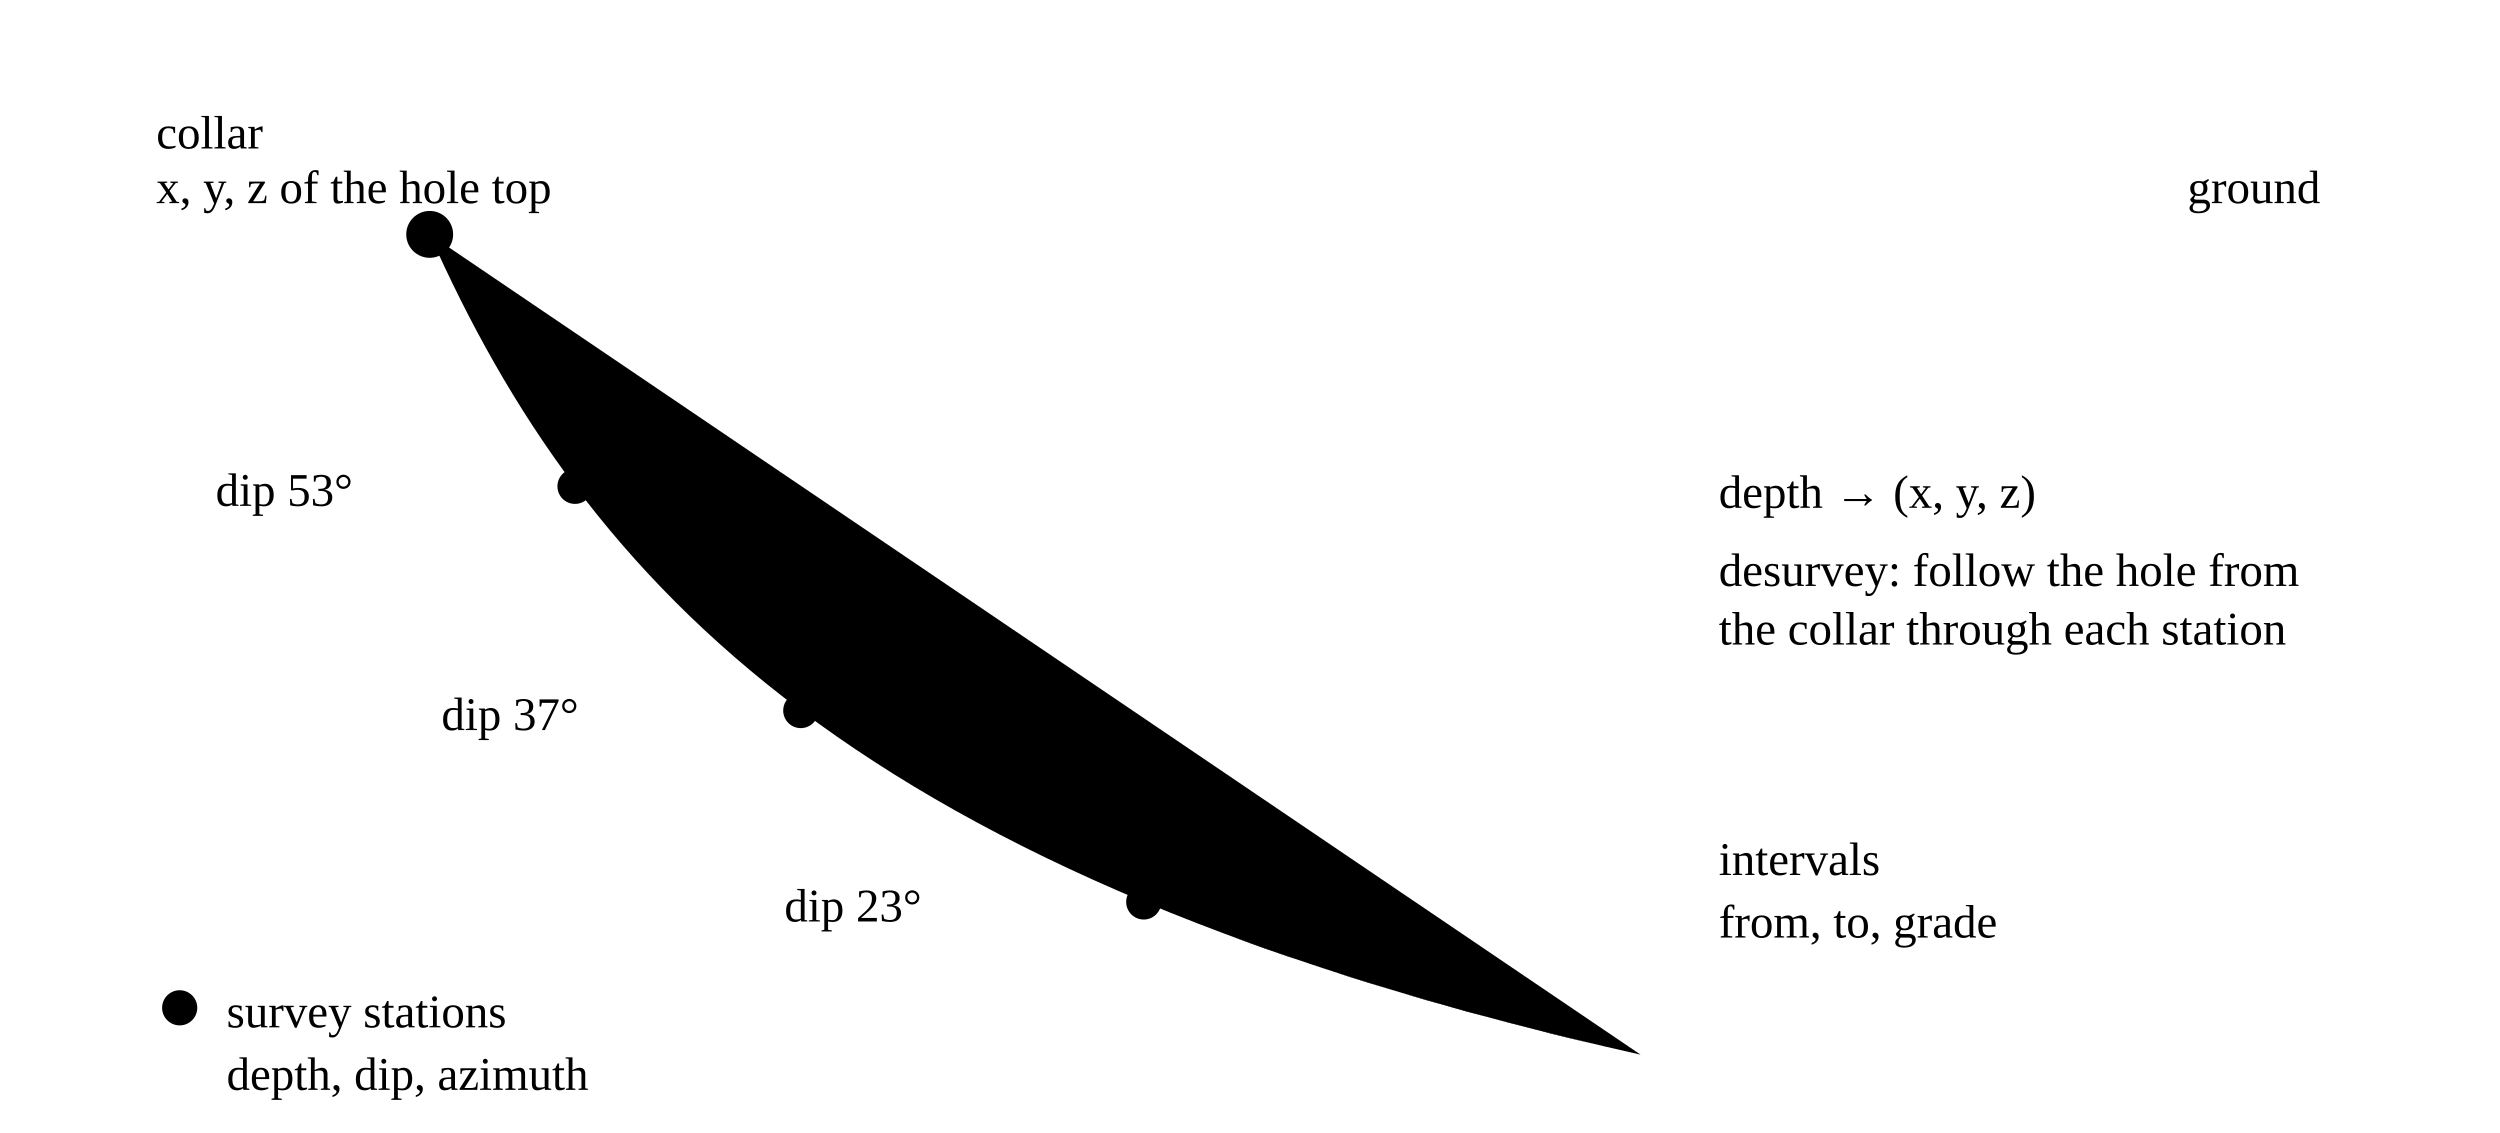
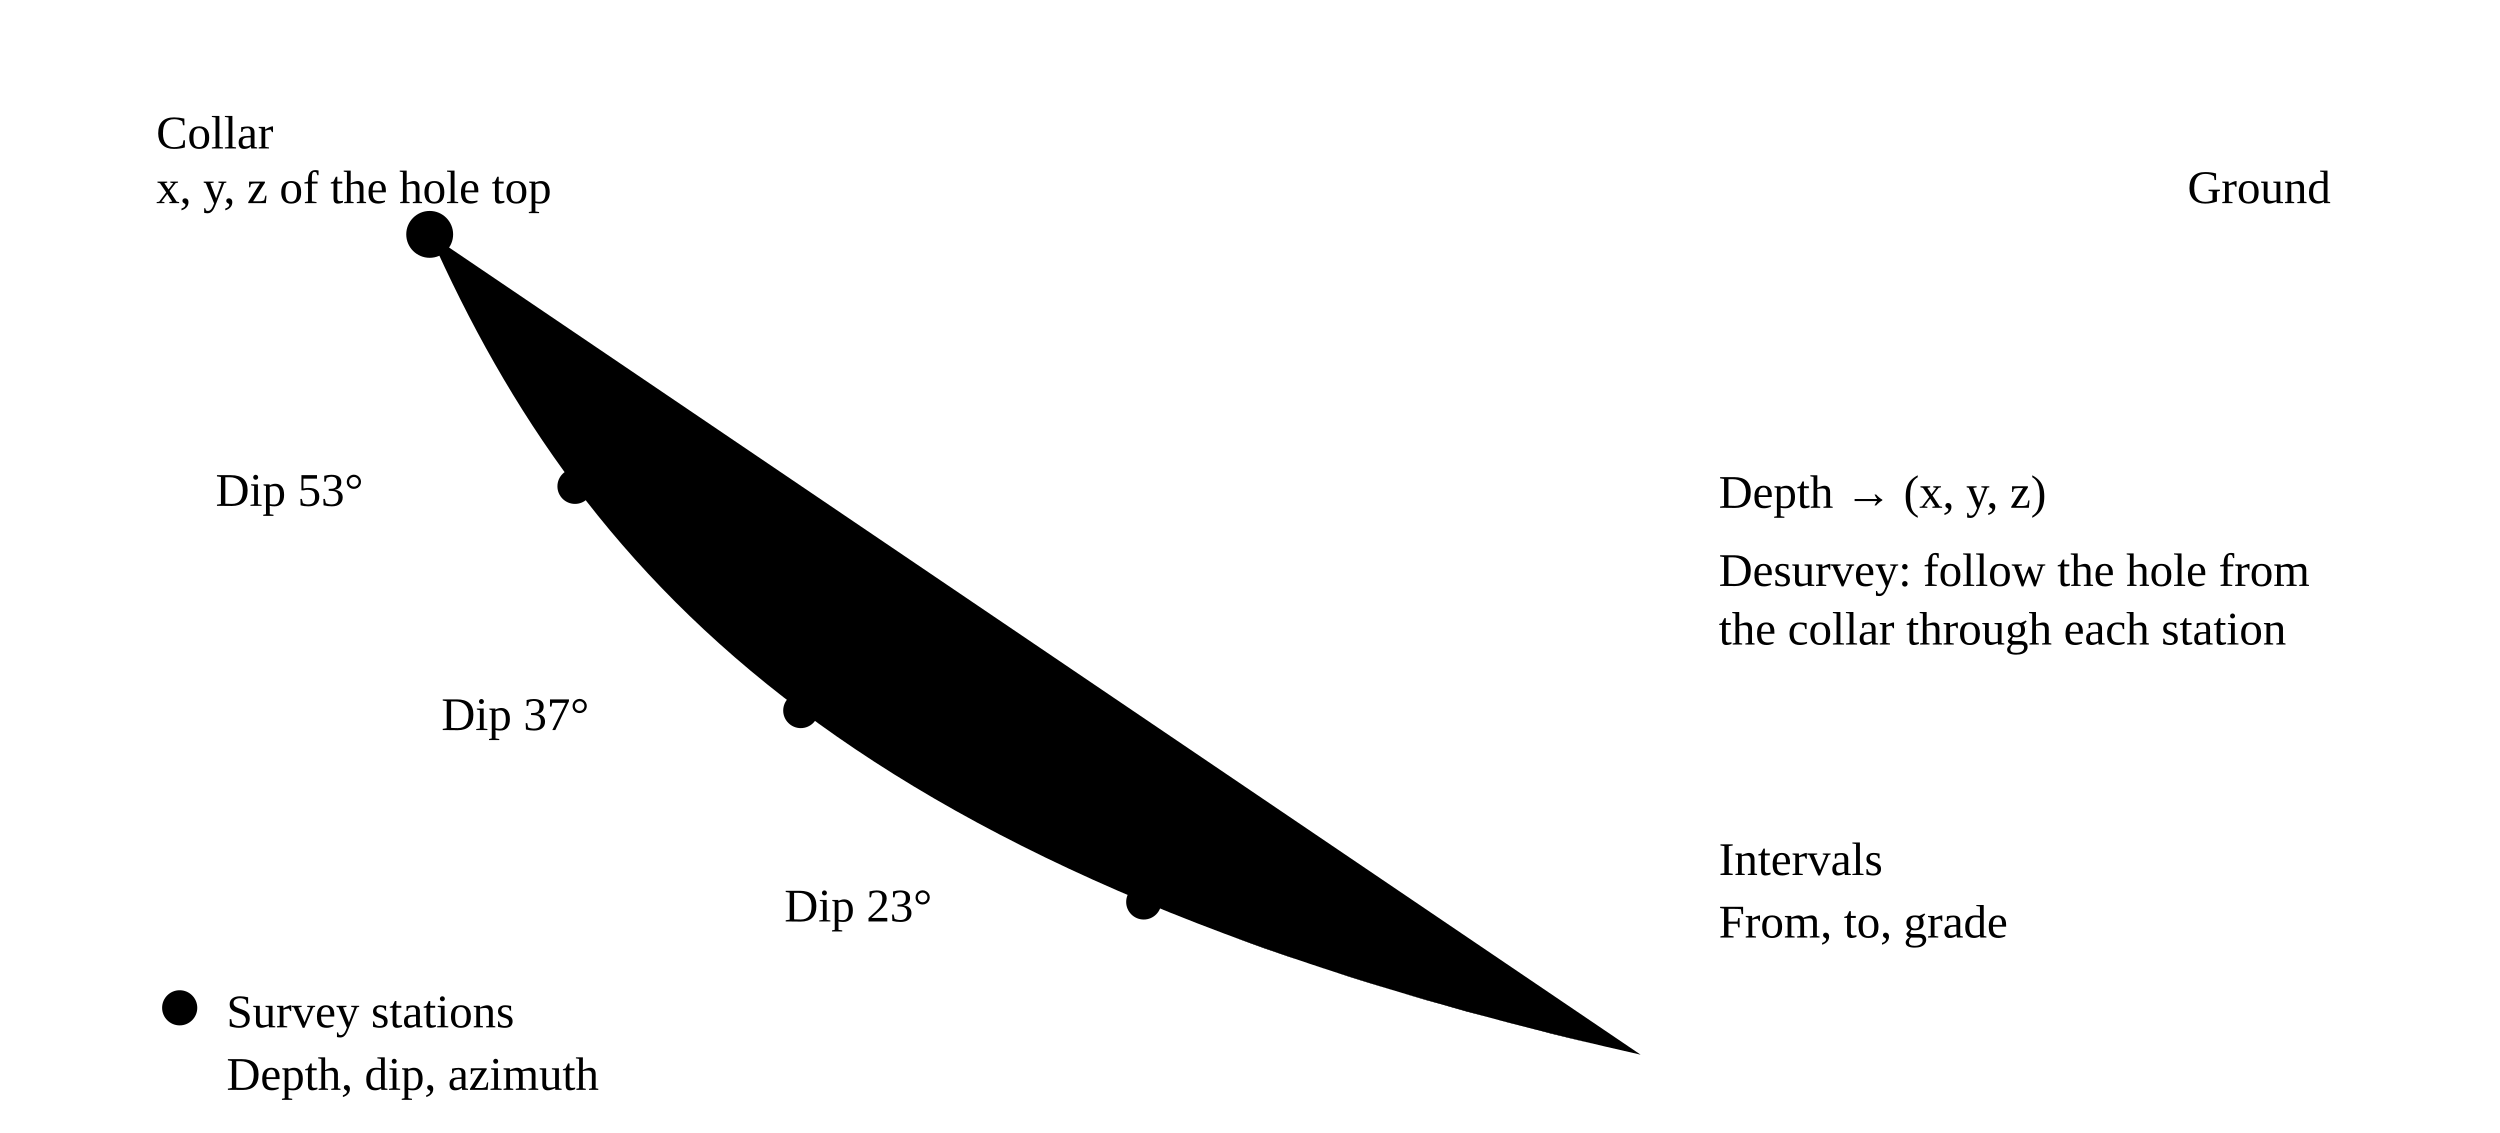
<svg class="bt-svg" viewBox="0 0 640 290" role="img" aria-labelledby="l01-drillhole-t">
  <line class="s-muted" x1="30" y1="60" x2="620" y2="60" stroke-width="1.5" />
-   <text x="560" y="52" class="small">ground</text>
+   <text x="560" y="52" class="small">Ground</text>
  <path class="s-ink none a-draw" pathLength="1" stroke-width="2.5" d="M110 60 C 150 150, 220 225, 420 270" />
  <circle class="f-flame a-pop" cx="110" cy="60" r="6" />
-   <text x="40" y="38">collar</text>
+   <text x="40" y="38">Collar</text>
  <text x="40" y="52" class="small">x, y, z of the hole top</text>
  <g class="a-fade" style="--d:0.8s">
    <circle class="f-night" cx="147.2" cy="124.5" r="4.5" />
    <line class="s-night" x1="147.2" y1="124.5" x2="162.8" y2="145.2" stroke-width="1.5" />
-     <text x="55.2" y="129.5" class="small">dip 53°</text>
+     <text x="55.2" y="129.5" class="small">Dip 53°</text>
  </g>
  <g class="a-fade" style="--d:1.1s">
    <circle class="f-night" cx="205" cy="181.9" r="4.5" />
    <line class="s-night" x1="205" y1="181.9" x2="225.8" y2="197.5" stroke-width="1.5" />
-     <text x="113" y="186.9" class="small">dip 37°</text>
+     <text x="113" y="186.9" class="small">Dip 37°</text>
  </g>
  <g class="a-fade" style="--d:1.4s">
    <circle class="f-night" cx="292.8" cy="230.9" r="4.5" />
    <line class="s-night" x1="292.8" y1="230.9" x2="316.8" y2="240.9" stroke-width="1.5" />
-     <text x="200.8" y="235.9" class="small">dip 23°</text>
+     <text x="200.8" y="235.9" class="small">Dip 23°</text>
  </g>
  <circle class="f-night" cx="46" cy="258" r="4.5" />
-   <text x="58" y="263">survey stations</text>
-   <text x="58" y="279" class="small">depth, dip, azimuth</text>
+   <text x="58" y="263">Survey stations</text>
+   <text x="58" y="279" class="small">Depth, dip, azimuth</text>
  <path class="s-flame none a-fade" style="--d:1.80s" stroke-width="10" d="M314.8 239.5 L 317.7 240.6 L 320.7 241.7 L 323.7 242.8 L 326.7 243.8 L 329.8 244.9 L 332.9 245.9 L 336 247" />
  <line class="s-paper" x1="336" y1="240" x2="336" y2="254" stroke-width="1.5" />
  <path class="s-ember none a-fade" style="--d:1.95s" stroke-width="9" d="M336 247 L 339.1 248 L 342.3 249 L 345.5 250.1 L 348.7 251.1 L 352 252.1 L 355.3 253.1 L 358.6 254.1" />
  <line class="s-paper" x1="358.6" y1="247.1" x2="358.6" y2="261.1" stroke-width="1.5" />
  <path class="s-ember none a-fade" style="--d:2.10s" stroke-width="8" d="M358.6 254.1 L 361.9 255.1 L 365.3 256.1 L 368.7 257 L 372.1 258 L 375.6 259 L 379.1 259.9 L 382.6 260.8" />
  <line class="s-paper" x1="382.6" y1="253.8" x2="382.6" y2="267.8" stroke-width="1.5" />
  <path class="s-flame none a-fade" style="--d:2.25s" stroke-width="7" d="M382.6 260.8 L 386.2 261.8 L 389.8 262.7 L 393.4 263.6 L 397 264.6 L 400.7 265.5 L 404.4 266.4 L 408.2 267.3" />
  <line class="s-paper" x1="408.2" y1="260.3" x2="408.2" y2="274.3" stroke-width="1.5" />
-   <text x="440" y="224">intervals</text>
-   <text x="440" y="240" class="small">from, to, grade</text>
-   <text class="math a-fade" style="--d:2.4s" x="440" y="130">depth → (x, y, z)</text>
-   <text class="small a-fade" style="--d:2.4s" x="440" y="150">desurvey: follow the hole from</text>
+   <text x="440" y="224">Intervals</text>
+   <text x="440" y="240" class="small">From, to, grade</text>
+   <text class="math a-fade" style="--d:2.4s" x="440" y="130">Depth → (x, y, z)</text>
+   <text class="small a-fade" style="--d:2.4s" x="440" y="150">Desurvey: follow the hole from</text>
  <text class="small a-fade" style="--d:2.4s" x="440" y="165">the collar through each station</text>
</svg>
